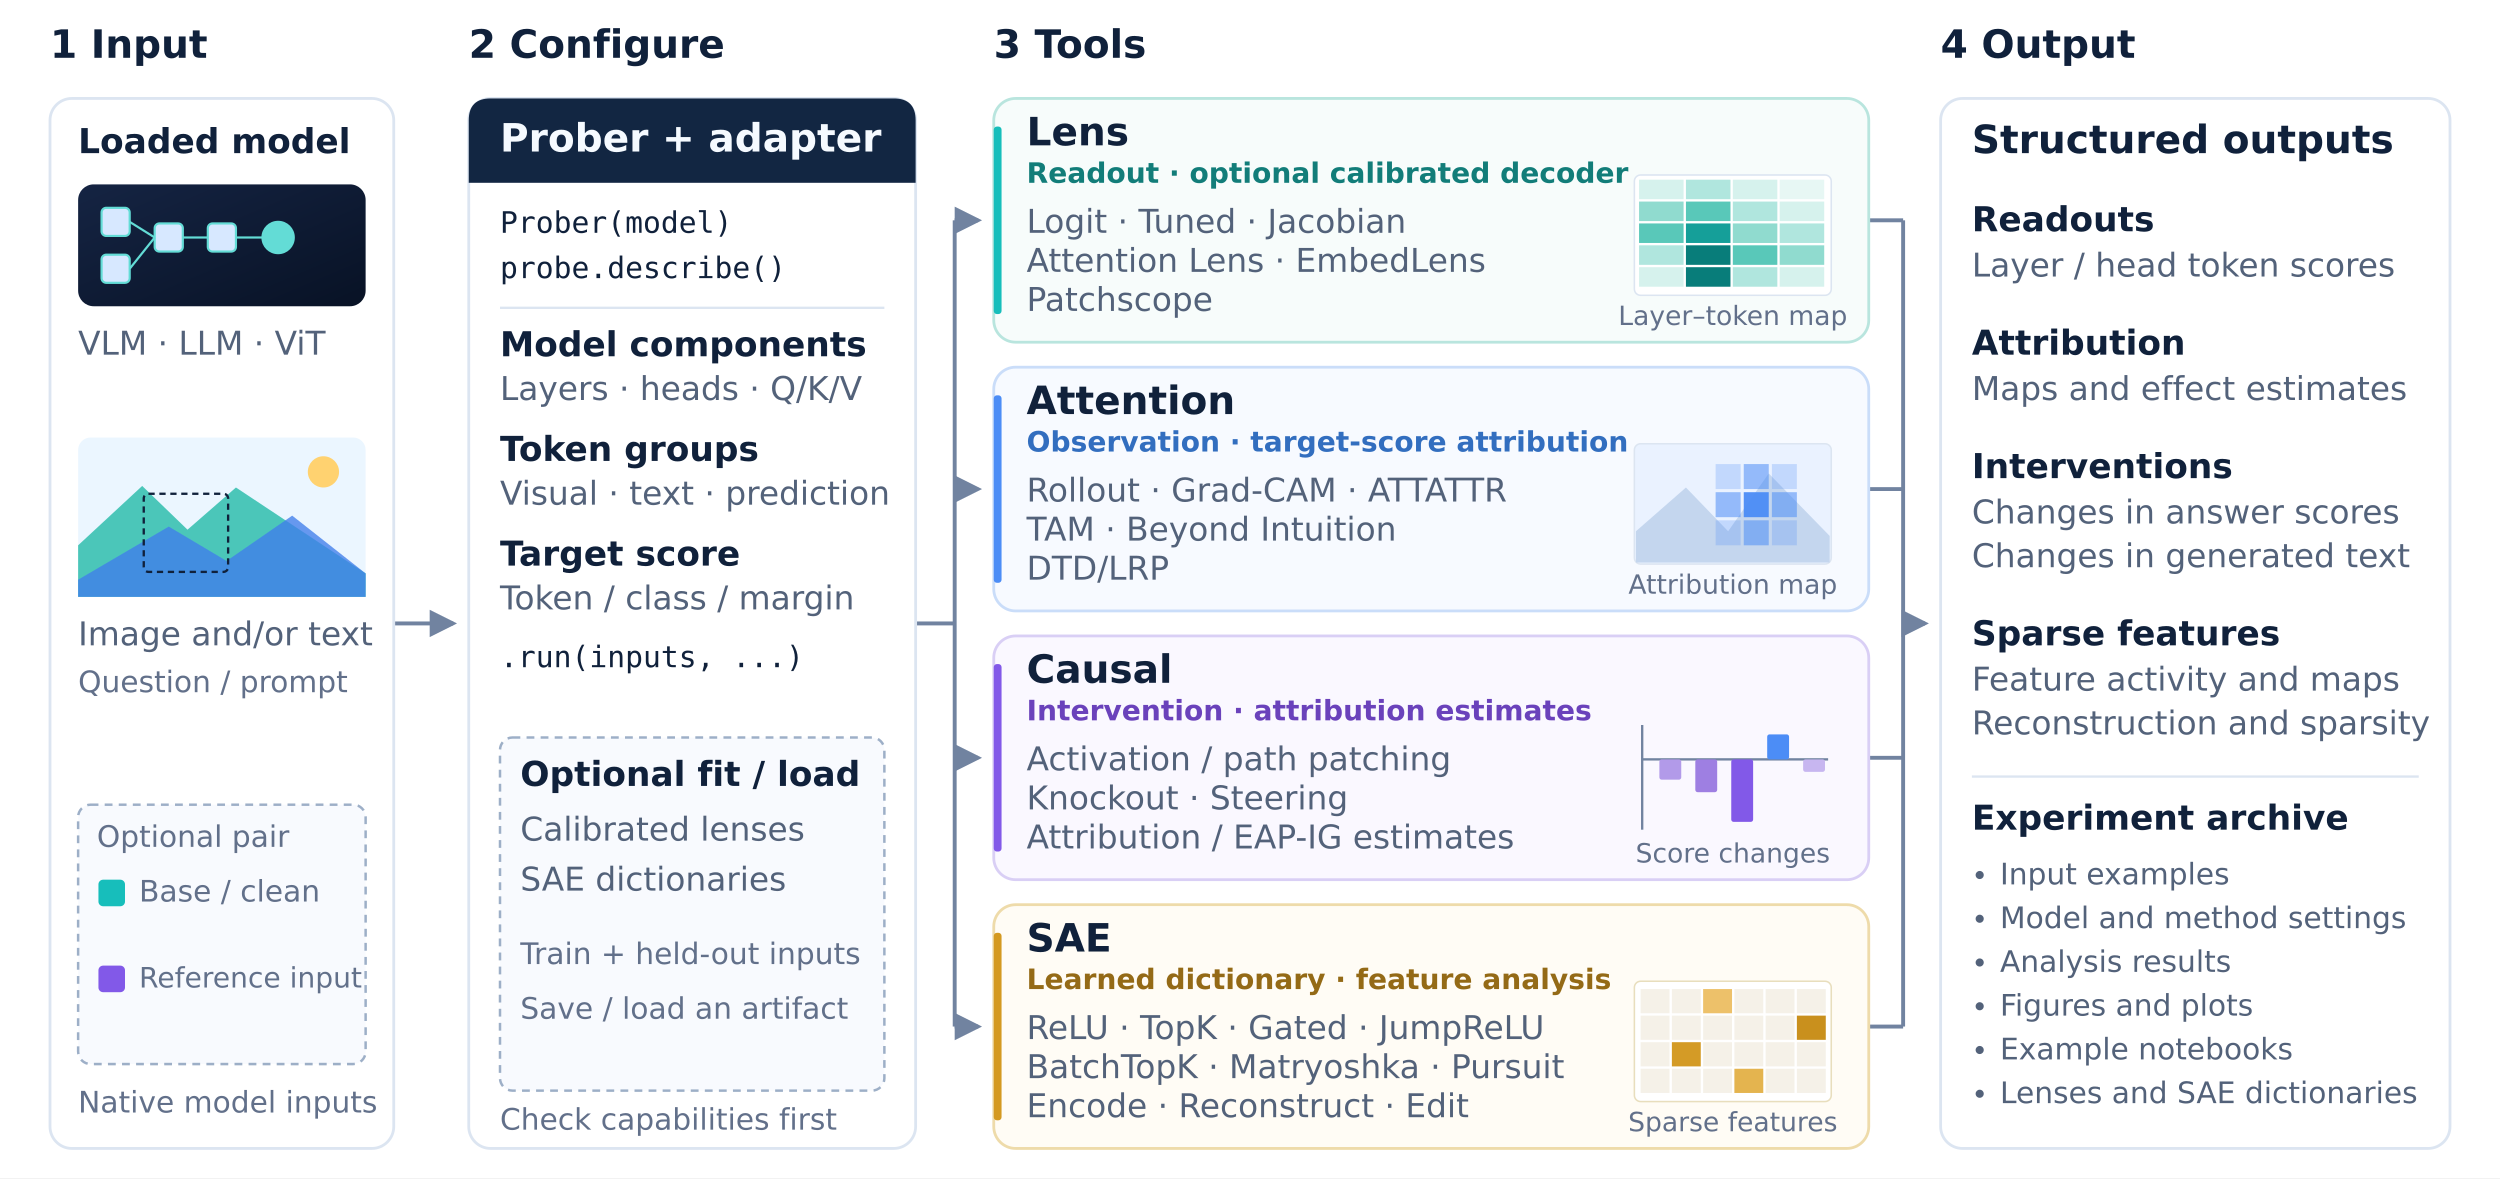
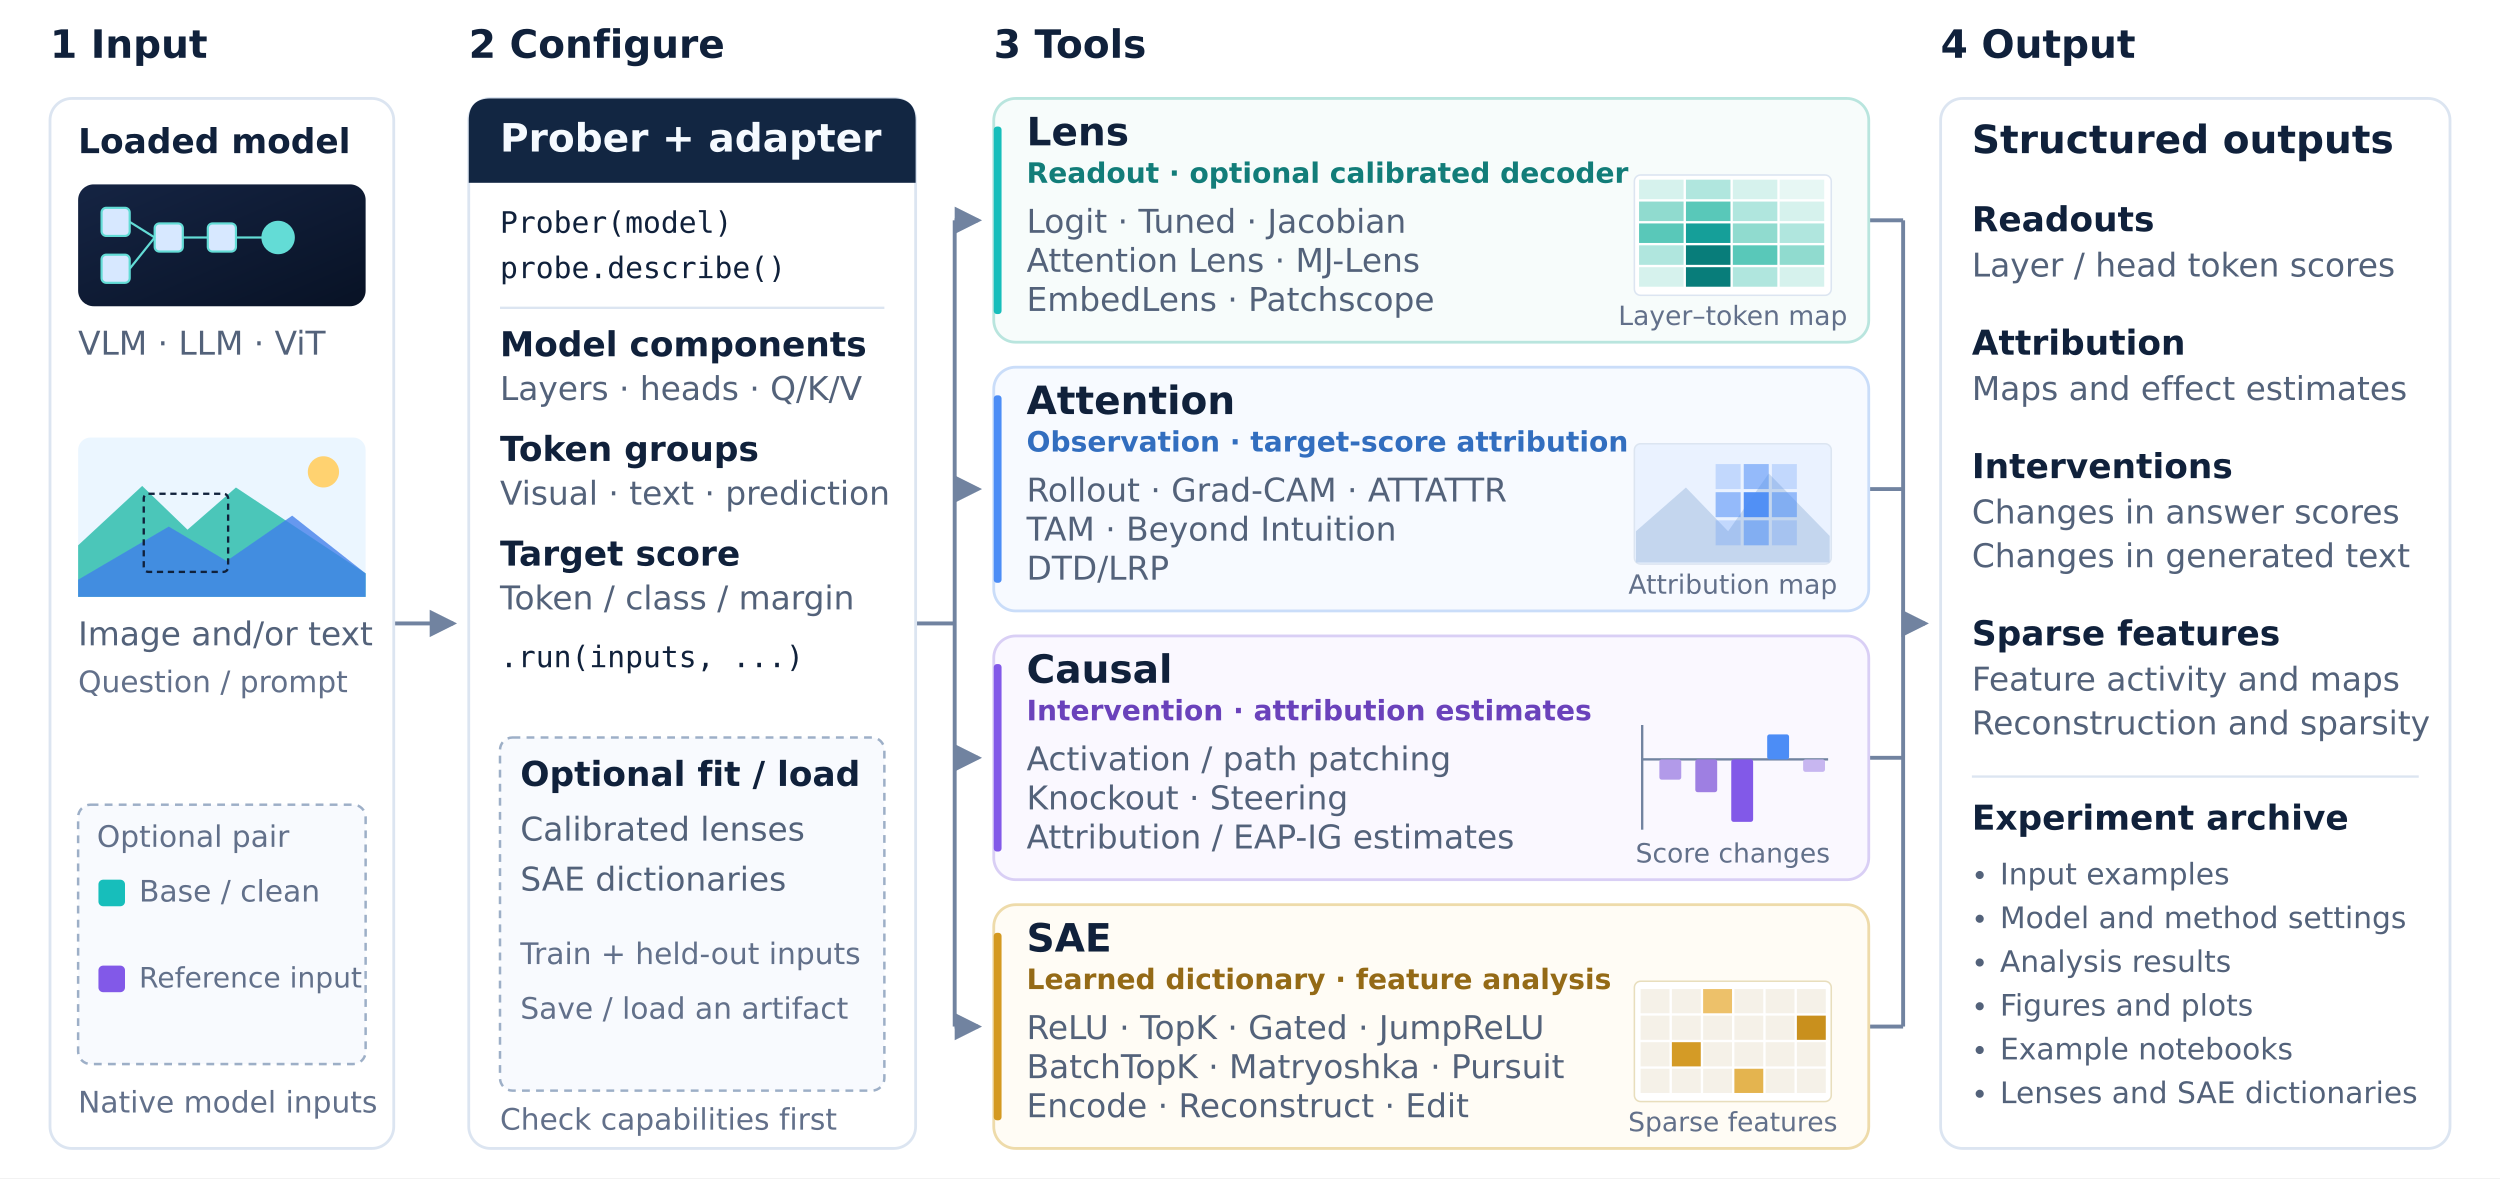
<svg xmlns="http://www.w3.org/2000/svg" width="1600" height="754" viewBox="0 100 1600 754" role="img" aria-labelledby="figure-title figure-description">
  <defs>
    <linearGradient id="input-model-fill" x1="0" y1="0" x2="1" y2="1">
      <stop stop-color="#152443" />
      <stop offset="1" stop-color="#081225" />
    </linearGradient>
    <marker id="flow-arrow" markerWidth="7" markerHeight="7" refX="6" refY="3.5" orient="auto" markerUnits="strokeWidth">
      <path d="M0 0L7 3.5L0 7Z" fill="#7183A0" />
    </marker>
    <style>
      text { font-family: "DejaVu Sans", "Arial", sans-serif; fill: #10213B; }
      .title { font-size: 32px; font-weight: 700; }
      .subtitle { font-size: 21px; fill: #53627A; }
      .stage { font-size: 25px; font-weight: 700; }
      .heading { font-size: 25px; font-weight: 700; }
      .label { font-size: 22px; font-weight: 600; }
      .body { font-size: 21px; fill: #53627A; }
      .small { font-size: 19px; fill: #62708A; }
      .role { font-size: 18px; font-weight: 600; }
      .code { font-family: "DejaVu Sans Mono", monospace; font-size: 19px; fill: #10213B; }
      .flow { fill: none; stroke: #7183A0; stroke-width: 2.5; stroke-linejoin: round; }
      .card { fill: #FFFFFF; stroke: #DCE5F1; stroke-width: 1.8; }
      .separator { stroke: #DCE5F1; stroke-width: 1.5; }
      .optional { fill: #F8FAFE; stroke: #9DAFC7; stroke-width: 1.6; stroke-dasharray: 5 4; }
    </style>
  </defs>
  <rect id="canvas" width="1600" height="854" fill="#FFFFFF" />
  <g id="stage-labels">
    <text x="32" y="137" class="stage" id="overview-text-1">1  Input</text>
    <text x="300" y="137" class="stage" id="overview-text-2">2  Configure</text>
    <text x="636" y="137" class="stage" id="overview-text-3">3  Tools</text>
    <text x="1242" y="137" class="stage" id="overview-text-4">4  Output</text>
  </g>
  <g id="pipeline-connectors" class="flow">
    <path id="input-to-configure" d="M252 499H290" marker-end="url(#flow-arrow)" />
    <path id="configure-to-branch" d="M586 499H611" />
    <path id="tool-branch-trunk" d="M611 241V757" />
    <path id="output-trunk" d="M1218 241V757" />
    <path id="trunk-to-output" d="M1218 499H1232" marker-end="url(#flow-arrow)" />
    <path id="branch-to-lens" d="M611 241H626" marker-end="url(#flow-arrow)" />
    <path id="lens-to-output-trunk" d="M1196 241H1218" />
    <path id="branch-to-attention" d="M611 413H626" marker-end="url(#flow-arrow)" />
    <path id="attention-to-output-trunk" d="M1196 413H1218" />
    <path id="branch-to-causal" d="M611 585H626" marker-end="url(#flow-arrow)" />
    <path id="causal-to-output-trunk" d="M1196 585H1218" />
    <path id="branch-to-sae" d="M611 757H626" marker-end="url(#flow-arrow)" />
    <path id="sae-to-output-trunk" d="M1196 757H1218" />
  </g>
  <g id="input-stage">
    <rect x="32" y="163" width="220" height="672" rx="14" class="card" />
    <text x="50" y="198" class="label" id="overview-text-5">Loaded model</text>
    <rect x="50" y="218" width="184" height="78" rx="10" fill="url(#input-model-fill)" />
    <g id="model-token-symbol" fill="#D7E8FF" stroke="#63DCD6" stroke-width="1.4">
      <rect x="65" y="233" width="18" height="18" rx="3" />
      <rect x="65" y="263" width="18" height="18" rx="3" />
      <rect x="99" y="243" width="18" height="18" rx="3" />
      <rect x="133" y="243" width="18" height="18" rx="3" />
      <path d="M83 242L99 252M83 272L99 252M117 252H133M151 252H169" fill="none" />
      <circle cx="178" cy="252" r="10" fill="#63DCD6" />
    </g>
    <text x="50" y="327" class="body" id="overview-text-6">VLM · LLM · ViT</text>
    <g id="illustrative-image" transform="translate(0 29)">
      <rect x="50" y="351" width="184" height="102" rx="8" fill="#EBF6FF" />
      <circle cx="207" cy="373" r="10" fill="#FFD270" />
      <path d="M50 420L91 382L120 410L151 383L234 438V453H50Z" fill="#4BC6B9" />
      <path d="M50 442L108 408L145 430L187 401L234 438V453H50Z" fill="#407EEB" opacity=".78" />
      <rect x="92" y="387" width="54" height="50" rx="3" fill="none" stroke="#10213B" stroke-width="1.5" stroke-dasharray="4 3" />
    </g>
    <text x="50" y="513" class="body" id="overview-text-7">Image and/or text</text>
    <text x="50" y="543" class="small" id="overview-text-8">Question / prompt</text>
    <g id="optional-paired-input" transform="translate(0 67)">
      <rect x="50" y="548" width="184" height="166" rx="8" class="optional" />
      <text x="62" y="575" class="small" id="overview-text-9">Optional pair</text>
      <rect x="63" y="596" width="17" height="17" rx="3" fill="#17BEBB" />
      <text x="89" y="610" class="small" id="overview-text-10">Base / clean</text>
      <rect x="63" y="651" width="17" height="17" rx="3" fill="#8259E8" />
      <text x="89" y="665" class="small" style="font-size:18px" id="overview-text-11">Reference input</text>
    </g>
    <text x="50" y="812" class="small" id="overview-text-12">Native model inputs</text>
  </g>
  <g id="configure-stage">
    <rect x="300" y="163" width="286" height="672" rx="14" class="card" />
    <path d="M314 163H572Q586 163 586 177V217H300V177Q300 163 314 163Z" fill="#122642" />
    <text x="320" y="197" class="heading" style="fill:#F5FAFF" id="overview-text-13">Prober + adapter</text>
    <text x="320" y="249" class="code" id="overview-text-14">Prober(model)</text>
    <text x="320" y="278" class="code" id="overview-text-15">probe.describe()</text>
    <line x1="320" y1="297" x2="566" y2="297" class="separator" />
    <text x="320" y="328" class="label" id="overview-text-16">Model components</text>
    <text x="320" y="356" class="body" id="overview-text-17">Layers · heads · Q/K/V</text>
    <text x="320" y="395" class="label" id="overview-text-18">Token groups</text>
    <text x="320" y="423" class="body" id="overview-text-19">Visual · text · prediction</text>
    <text x="320" y="462" class="label" id="overview-text-20">Target score</text>
    <text x="320" y="490" class="body" id="overview-text-21">Token / class / margin</text>
    <text x="320" y="527" class="code" id="overview-text-22">.run(inputs, ...)</text>
    <g id="optional-lens-sae-training">
      <rect x="320" y="572" width="246" height="226" rx="8" class="optional" />
      <text x="333" y="603" class="label" id="overview-text-23">Optional fit / load</text>
      <text x="333" y="638" class="body" id="overview-text-24">Calibrated lenses</text>
      <text x="333" y="670" class="body" id="overview-text-25">SAE dictionaries</text>
      <text x="333" y="717" class="small" id="overview-text-26">Train + held-out inputs</text>
      <text x="333" y="752" class="small" id="overview-text-27">Save / load an artifact</text>
    </g>
    <text x="320" y="823" class="small" id="overview-text-28">Check capabilities first</text>
  </g>
  <g id="lens-tools">
    <rect x="636" y="163" width="560" height="156" rx="14" fill="#F7FCFB" stroke="#B9E5DE" stroke-width="1.8" />
    <rect x="636" y="181" width="5" height="120" rx="2" fill="#17BEBB" />
    <text x="657" y="193" class="heading" id="overview-text-29">Lens</text>
    <text x="657" y="217" class="role" style="fill:#127D79" id="overview-text-30">Readout · optional calibrated decoder</text>
    <text x="657" y="249" class="body" id="overview-text-31">Logit · Tuned · Jacobian</text>
-     <text x="657" y="274" class="body" id="overview-text-32">Attention Lens · EmbedLens</text>
-     <text x="657" y="299" class="body" id="overview-text-33">Patchscope</text>
+     <text x="657" y="274" class="body" id="overview-text-32">Attention Lens · MJ-Lens</text>
+     <text x="657" y="299" class="body" id="overview-text-33">EmbedLens · Patchscope</text>
    <rect x="1046" y="212" width="126" height="77" rx="4" fill="#FFFFFF" stroke="#DCE5F1" />
    <rect x="1049" y="215" width="28.5" height="12.5" fill="#D6F2ED" />
    <rect x="1079" y="215" width="28.5" height="12.5" fill="#B0E6DE" />
    <rect x="1109" y="215" width="28.5" height="12.5" fill="#D6F2ED" />
    <rect x="1139" y="215" width="28.5" height="12.5" fill="#E7F7F4" />
    <rect x="1049" y="229" width="28.5" height="12.5" fill="#90DBCF" />
    <rect x="1079" y="229" width="28.5" height="12.5" fill="#59C8B9" />
    <rect x="1109" y="229" width="28.5" height="12.5" fill="#B0E6DE" />
    <rect x="1139" y="229" width="28.5" height="12.5" fill="#D6F2ED" />
    <rect x="1049" y="243" width="28.5" height="12.5" fill="#59C8B9" />
    <rect x="1079" y="243" width="28.5" height="12.5" fill="#159F99" />
    <rect x="1109" y="243" width="28.5" height="12.5" fill="#90DBCF" />
    <rect x="1139" y="243" width="28.5" height="12.5" fill="#B0E6DE" />
    <rect x="1049" y="257" width="28.5" height="12.5" fill="#B0E6DE" />
    <rect x="1079" y="257" width="28.5" height="12.5" fill="#087D7A" />
    <rect x="1109" y="257" width="28.5" height="12.5" fill="#59C8B9" />
    <rect x="1139" y="257" width="28.5" height="12.5" fill="#90DBCF" />
    <rect x="1049" y="271" width="28.5" height="12.5" fill="#D6F2ED" />
    <rect x="1079" y="271" width="28.5" height="12.5" fill="#087D7A" />
    <rect x="1109" y="271" width="28.5" height="12.5" fill="#B0E6DE" />
    <rect x="1139" y="271" width="28.5" height="12.5" fill="#D6F2ED" />
    <text x="1109" y="308" class="small" text-anchor="middle" style="font-size:17px" id="overview-text-34">Layer–token map</text>
  </g>
  <g id="attention-tools">
    <rect x="636" y="335" width="560" height="156" rx="14" fill="#F7FAFF" stroke="#CADDF9" stroke-width="1.8" />
    <rect x="636" y="353" width="5" height="120" rx="2" fill="#4C8DF6" />
    <text x="657" y="365" class="heading" id="overview-text-35">Attention</text>
    <text x="657" y="389" class="role" style="fill:#326EBF" id="overview-text-36">Observation · target-score attribution</text>
    <text x="657" y="421" class="body" id="overview-text-37">Rollout · Grad-CAM · ATTATTR</text>
    <text x="657" y="446" class="body" id="overview-text-38">TAM · Beyond Intuition</text>
    <text x="657" y="471" class="body" id="overview-text-39">DTD/LRP</text>
    <rect x="1046" y="384" width="126" height="77" rx="4" fill="#EAF2FF" stroke="#DCE5F1" />
    <path d="M1047 440L1079 412L1106 440L1132 403L1171 443V460H1047Z" fill="#C4D6EE" />
    <rect x="1098" y="397" width="16" height="16" fill="#4C8DF6" opacity="0.25" />
    <rect x="1116" y="397" width="16" height="16" fill="#4C8DF6" opacity="0.55" />
    <rect x="1134" y="397" width="16" height="16" fill="#4C8DF6" opacity="0.25" />
    <rect x="1098" y="415" width="16" height="16" fill="#4C8DF6" opacity="0.55" />
    <rect x="1116" y="415" width="16" height="16" fill="#4C8DF6" opacity="0.95" />
    <rect x="1134" y="415" width="16" height="16" fill="#4C8DF6" opacity="0.55" />
    <rect x="1098" y="433" width="16" height="16" fill="#4C8DF6" opacity="0.25" />
    <rect x="1116" y="433" width="16" height="16" fill="#4C8DF6" opacity="0.55" />
    <rect x="1134" y="433" width="16" height="16" fill="#4C8DF6" opacity="0.25" />
    <text x="1109" y="480" class="small" text-anchor="middle" style="font-size:17px" id="overview-text-40">Attribution map</text>
  </g>
  <g id="causal-tools">
    <rect x="636" y="507" width="560" height="156" rx="14" fill="#FAF8FF" stroke="#D9CFF5" stroke-width="1.8" />
    <rect x="636" y="525" width="5" height="120" rx="2" fill="#8259E8" />
    <text x="657" y="537" class="heading" id="overview-text-41">Causal</text>
    <text x="657" y="561" class="role" style="fill:#6A42BB" id="overview-text-42">Intervention · attribution estimates</text>
    <text x="657" y="593" class="body" id="overview-text-43">Activation / path patching</text>
    <text x="657" y="618" class="body" id="overview-text-44">Knockout · Steering</text>
    <text x="657" y="643" class="body" id="overview-text-45">Attribution / EAP-IG estimates</text>
    <line x1="1051" y1="586" x2="1170" y2="586" stroke="#7183A0" stroke-width="1.5" />
    <line x1="1051" y1="564" x2="1051" y2="631" stroke="#7183A0" stroke-width="1.5" />
    <rect x="1062" y="586" width="14" height="13" rx="1.5" fill="#B29AE9" />
    <rect x="1085" y="586" width="14" height="21" rx="1.5" fill="#9E7FE2" />
    <rect x="1108" y="586" width="14" height="40" rx="1.5" fill="#8259E8" />
    <rect x="1131" y="570" width="14" height="16" rx="1.5" fill="#4C8DF6" />
    <rect x="1154" y="586" width="14" height="8" rx="1.5" fill="#C7B6F0" />
    <text x="1109" y="652" class="small" text-anchor="middle" style="font-size:17px" id="overview-text-46">Score changes</text>
  </g>
  <g id="sae-tools">
    <rect x="636" y="679" width="560" height="156" rx="14" fill="#FFFCF5" stroke="#EEDBAA" stroke-width="1.8" />
    <rect x="636" y="697" width="5" height="120" rx="2" fill="#D49920" />
    <text x="657" y="709" class="heading" id="overview-text-47">SAE</text>
    <text x="657" y="733" class="role" style="fill:#946A16" id="overview-text-48">Learned dictionary · feature analysis</text>
    <text x="657" y="765" class="body" id="overview-text-49">ReLU · TopK · Gated · JumpReLU</text>
    <text x="657" y="790" class="body" id="overview-text-50">BatchTopK · Matryoshka · Pursuit</text>
    <text x="657" y="815" class="body" id="overview-text-51">Encode · Reconstruct · Edit</text>
    <rect x="1046" y="728" width="126" height="77" rx="4" fill="#FFFFFF" stroke="#E8DEBD" />
    <rect x="1050" y="733" width="18.5" height="15.5" fill="#F5F1E8" />
    <rect x="1070" y="733" width="18.5" height="15.5" fill="#F5F1E8" />
    <rect x="1090" y="733" width="18.5" height="15.5" fill="#EDC16A" />
    <rect x="1110" y="733" width="18.5" height="15.5" fill="#F5F1E8" />
    <rect x="1130" y="733" width="18.5" height="15.5" fill="#F5F1E8" />
    <rect x="1150" y="733" width="18.5" height="15.5" fill="#F5F1E8" />
    <rect x="1050" y="750" width="18.5" height="15.5" fill="#F5F1E8" />
    <rect x="1070" y="750" width="18.5" height="15.5" fill="#F5F1E8" />
    <rect x="1090" y="750" width="18.5" height="15.5" fill="#F5F1E8" />
    <rect x="1110" y="750" width="18.5" height="15.5" fill="#F5F1E8" />
    <rect x="1130" y="750" width="18.5" height="15.5" fill="#F5F1E8" />
    <rect x="1150" y="750" width="18.5" height="15.5" fill="#C9901D" />
    <rect x="1050" y="767" width="18.5" height="15.5" fill="#F5F1E8" />
    <rect x="1070" y="767" width="18.5" height="15.5" fill="#D49B26" />
    <rect x="1090" y="767" width="18.5" height="15.5" fill="#F5F1E8" />
    <rect x="1110" y="767" width="18.5" height="15.5" fill="#F5F1E8" />
    <rect x="1130" y="767" width="18.5" height="15.5" fill="#F5F1E8" />
    <rect x="1150" y="767" width="18.5" height="15.5" fill="#F5F1E8" />
    <rect x="1050" y="784" width="18.5" height="15.5" fill="#F5F1E8" />
    <rect x="1070" y="784" width="18.5" height="15.5" fill="#F5F1E8" />
    <rect x="1090" y="784" width="18.5" height="15.5" fill="#F5F1E8" />
    <rect x="1110" y="784" width="18.5" height="15.5" fill="#E4B44F" />
    <rect x="1130" y="784" width="18.5" height="15.5" fill="#F5F1E8" />
    <rect x="1150" y="784" width="18.5" height="15.5" fill="#F5F1E8" />
    <text x="1109" y="824" class="small" text-anchor="middle" style="font-size:17px" id="overview-text-52">Sparse features</text>
  </g>
  <g id="output-stage">
    <rect x="1242" y="163" width="326" height="672" rx="14" class="card" />
    <text x="1262" y="198" class="heading" id="overview-text-53">Structured outputs</text>
    <text x="1262" y="248" class="label" id="overview-text-54">Readouts</text>
    <text x="1262" y="277" class="body" id="overview-text-55">Layer / head token scores</text>
    <text x="1262" y="327" class="label" id="overview-text-56">Attribution</text>
    <text x="1262" y="356" class="body" id="overview-text-57">Maps and effect estimates</text>
    <text x="1262" y="406" class="label" id="overview-text-58">Interventions</text>
    <text x="1262" y="435" class="body" id="overview-text-59">Changes in answer scores</text>
    <text x="1262" y="463" class="body" id="overview-text-60">Changes in generated text</text>
    <text x="1262" y="513" class="label" id="overview-text-61">Sparse features</text>
    <text x="1262" y="542" class="body" id="overview-text-62">Feature activity and maps</text>
    <text x="1262" y="570" class="body" id="overview-text-63">Reconstruction and sparsity</text>
    <line x1="1262" y1="597" x2="1548" y2="597" class="separator" />
    <text x="1262" y="631" class="label" id="overview-text-64">Experiment archive</text>
    <circle cx="1267" cy="660" r="2.6" fill="#53627A" />
    <text x="1280" y="666" class="body" style="font-size:19px" id="overview-text-65">Input examples</text>
    <circle cx="1267" cy="688" r="2.6" fill="#53627A" />
    <text x="1280" y="694" class="body" style="font-size:19px" id="overview-text-66">Model and method settings</text>
    <circle cx="1267" cy="716" r="2.6" fill="#53627A" />
    <text x="1280" y="722" class="body" style="font-size:19px" id="overview-text-67">Analysis results</text>
    <circle cx="1267" cy="744" r="2.6" fill="#53627A" />
    <text x="1280" y="750" class="body" style="font-size:19px" id="overview-text-68">Figures and plots</text>
    <circle cx="1267" cy="772" r="2.6" fill="#53627A" />
    <text x="1280" y="778" class="body" style="font-size:19px" id="overview-text-69">Example notebooks</text>
    <circle cx="1267" cy="800" r="2.6" fill="#53627A" />
    <text x="1280" y="806" class="body" style="font-size:19px" id="overview-text-70">Lenses and SAE dictionaries</text>
  </g>
</svg>
